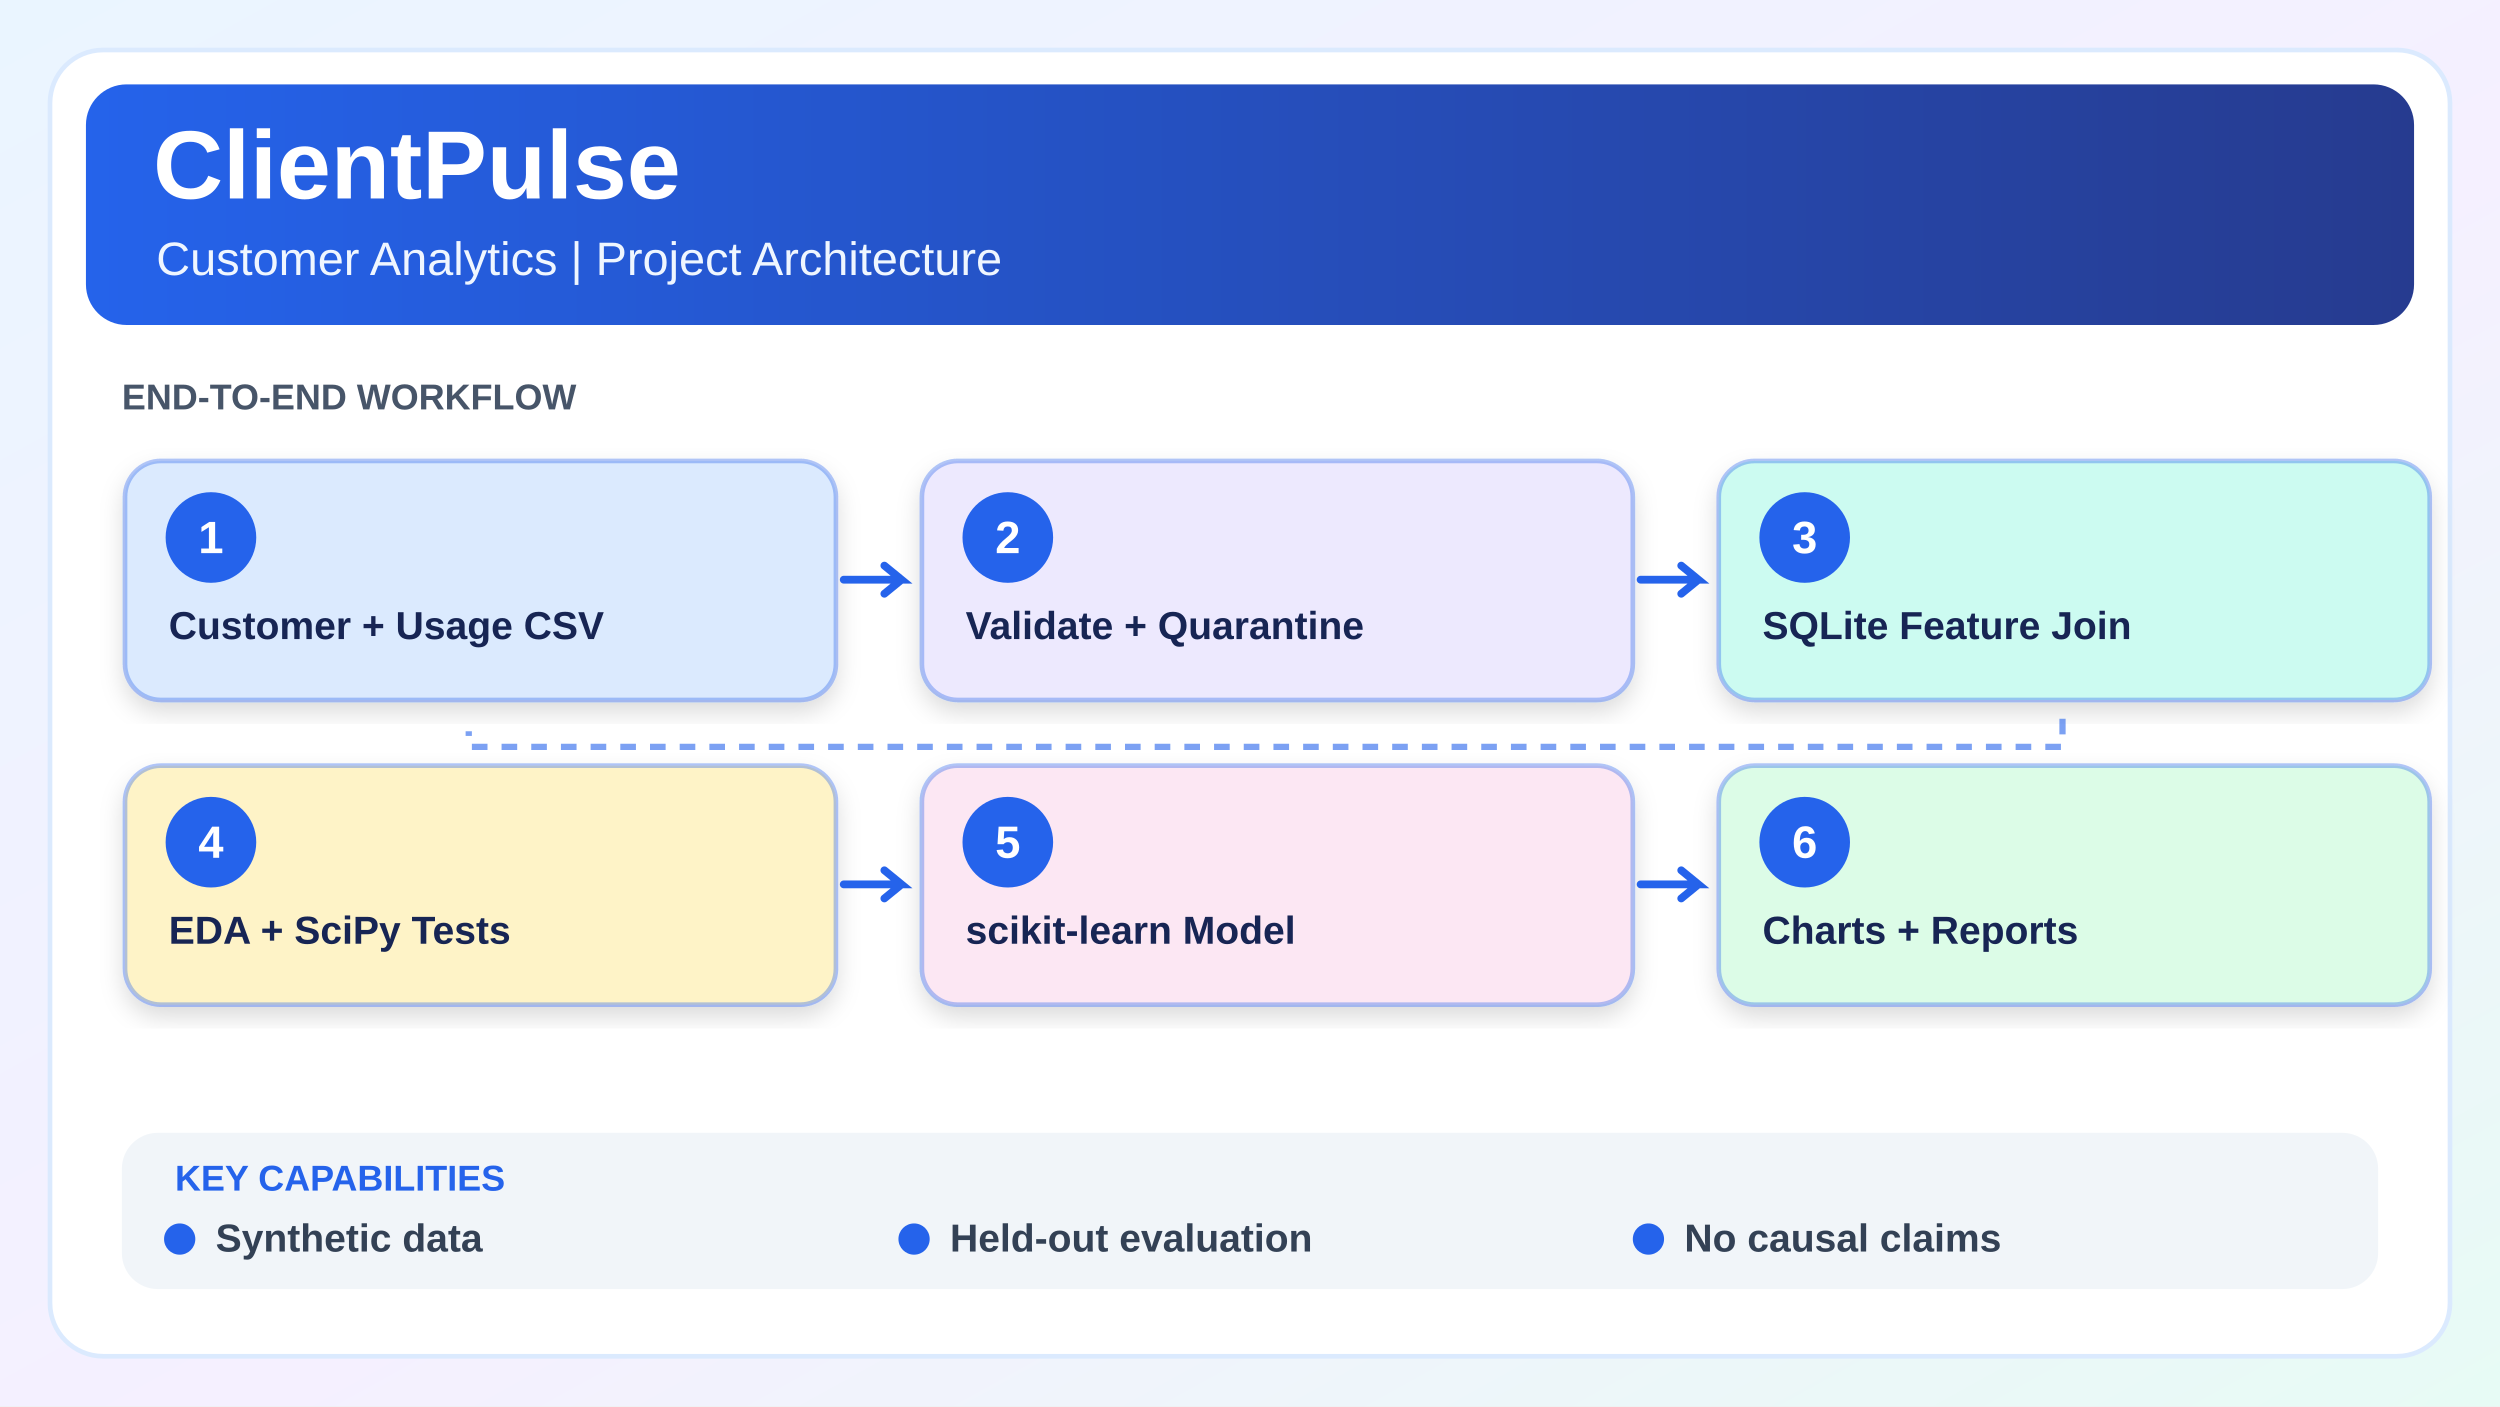
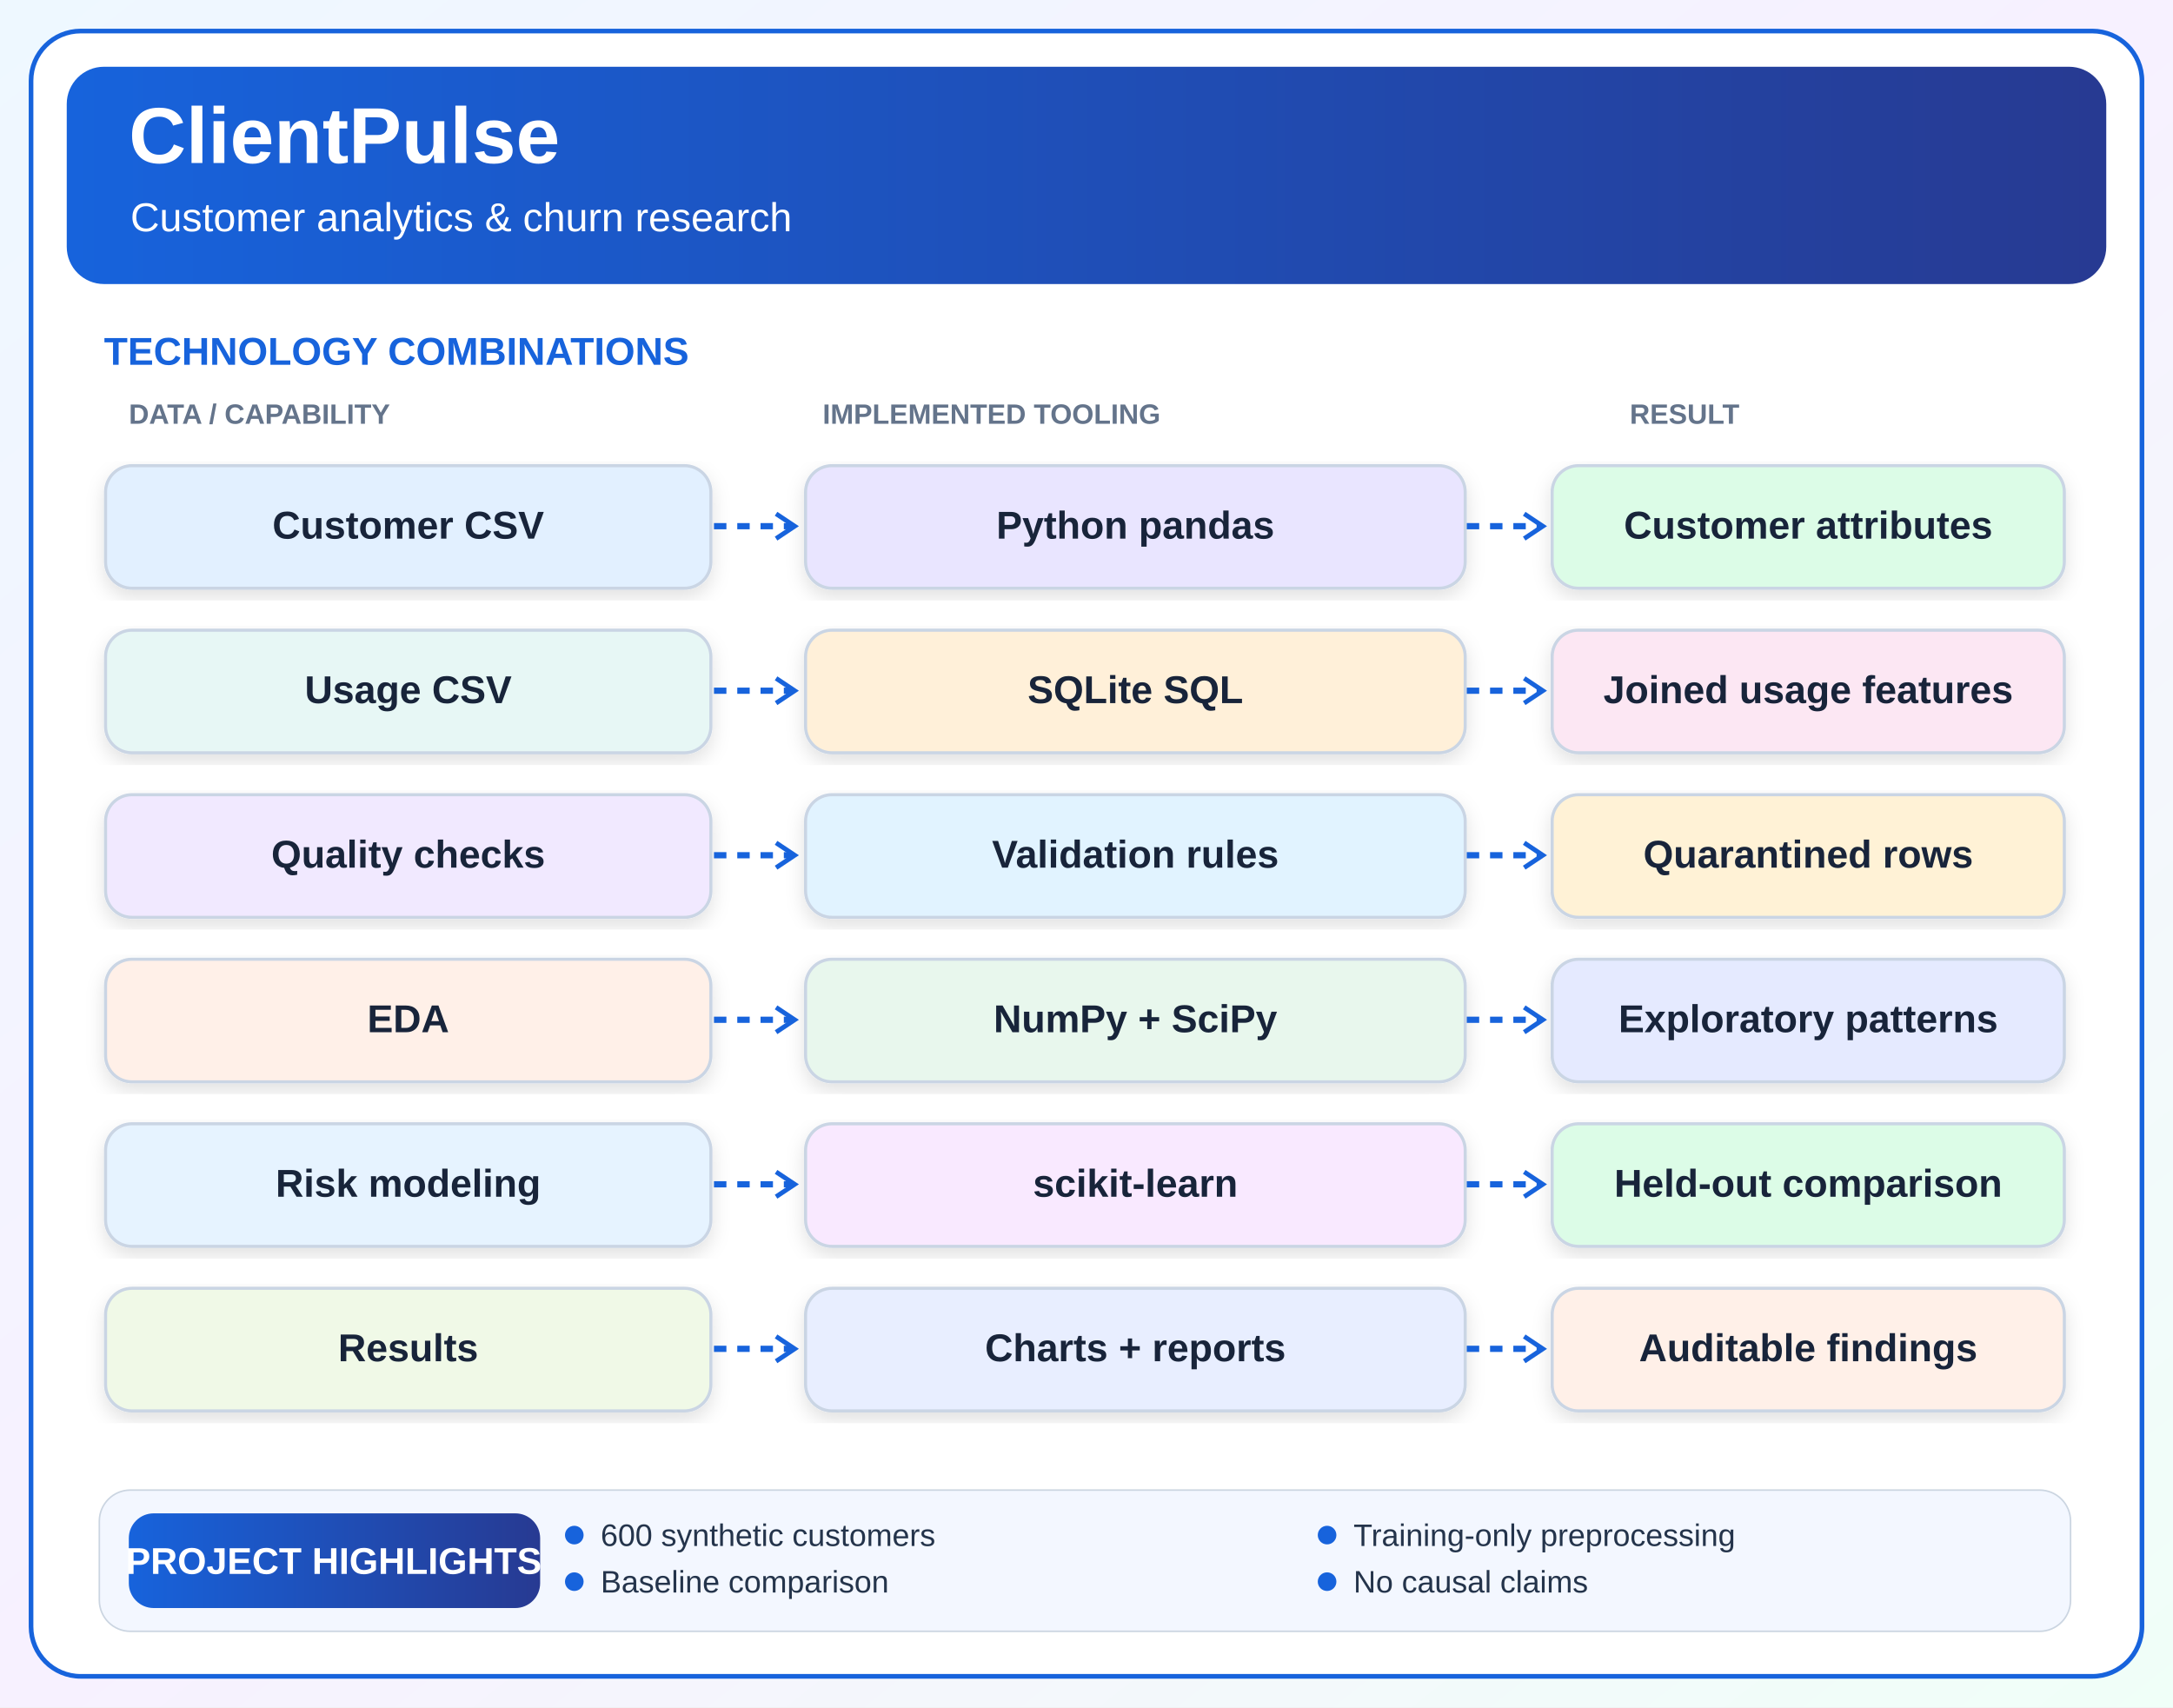
- <svg xmlns="http://www.w3.org/2000/svg" width="1600" height="900" viewBox="0 0 1600 900">
+ <svg xmlns="http://www.w3.org/2000/svg" width="1400" height="1100" viewBox="0 0 1400 1100">
  <defs>
-     <linearGradient id="back" x2="1" y2="1">
-       <stop stop-color="#eaf5ff" />
-       <stop offset=".55" stop-color="#f5f0ff" />
-       <stop offset="1" stop-color="#e7fbf5" />
+     <linearGradient id="bg" x2="1" y2="1">
+       <stop stop-color="#eef8ff" />
+       <stop offset=".5" stop-color="#f7f1ff" />
+       <stop offset="1" stop-color="#f0fff8" />
    </linearGradient>
-     <linearGradient id="head" x2="1" y2="0">
-       <stop stop-color="#2563eb" />
-       <stop offset="1" stop-color="#263b8f" />
+     <linearGradient id="banner" x2="1">
+       <stop stop-color="#1763dc" />
+       <stop offset="1" stop-color="#273a92" />
    </linearGradient>
    <filter id="shadow">
-       <feDropShadow dx="0" dy="7" stdDeviation="8" flood-opacity=".15" />
+       <feDropShadow dx="0" dy="5" stdDeviation="6" flood-opacity=".12" />
    </filter>
  </defs>
-   <rect width="1600" height="900" fill="url(#back)" />
-   <rect x="32" y="32" width="1536" height="836" rx="34" fill="#fff" stroke="#dbeafe" stroke-width="3" />
-   <rect x="55" y="54" width="1490" height="154" rx="26" fill="url(#head)" />
-   <text x="98" y="127" font-family="Arial,sans-serif" font-size="62" font-weight="bold" fill="white">ClientPulse</text>
-   <text x="100" y="176" font-family="Arial,sans-serif" font-size="30" fill="#eff6ff">Customer Analytics  |  Project Architecture</text>
-   <text x="78" y="262" font-family="Arial,sans-serif" font-size="23" font-weight="bold" fill="#475569">END-TO-END WORKFLOW</text>
-   <rect x="80" y="295" width="455" height="153" rx="23" fill="#dbeafe" stroke="#2563eb" stroke-opacity=".35" stroke-width="3" filter="url(#shadow)" />
-   <circle cx="135" cy="344" r="29" fill="#2563eb" />
-   <text x="135" y="354" font-family="Arial" font-size="29" font-weight="bold" text-anchor="middle" fill="white">1</text>
-   <text x="108" y="409" font-family="Arial" font-size="25" font-weight="bold" fill="#172554">Customer + Usage CSV</text>
-   <path d="M540 371 h37 l-11 -9 m11 9 l-11 9" stroke="#2563eb" stroke-width="5" stroke-linecap="round" fill="none" />
-   <rect x="590" y="295" width="455" height="153" rx="23" fill="#ede9fe" stroke="#2563eb" stroke-opacity=".35" stroke-width="3" filter="url(#shadow)" />
-   <circle cx="645" cy="344" r="29" fill="#2563eb" />
-   <text x="645" y="354" font-family="Arial" font-size="29" font-weight="bold" text-anchor="middle" fill="white">2</text>
-   <text x="618" y="409" font-family="Arial" font-size="25" font-weight="bold" fill="#172554">Validate + Quarantine</text>
-   <path d="M1050 371 h37 l-11 -9 m11 9 l-11 9" stroke="#2563eb" stroke-width="5" stroke-linecap="round" fill="none" />
-   <rect x="1100" y="295" width="455" height="153" rx="23" fill="#ccfbf1" stroke="#2563eb" stroke-opacity=".35" stroke-width="3" filter="url(#shadow)" />
-   <circle cx="1155" cy="344" r="29" fill="#2563eb" />
-   <text x="1155" y="354" font-family="Arial" font-size="29" font-weight="bold" text-anchor="middle" fill="white">3</text>
-   <text x="1128" y="409" font-family="Arial" font-size="25" font-weight="bold" fill="#172554">SQLite Feature Join</text>
-   <rect x="80" y="490" width="455" height="153" rx="23" fill="#fef3c7" stroke="#2563eb" stroke-opacity=".35" stroke-width="3" filter="url(#shadow)" />
-   <circle cx="135" cy="539" r="29" fill="#2563eb" />
-   <text x="135" y="549" font-family="Arial" font-size="29" font-weight="bold" text-anchor="middle" fill="white">4</text>
-   <text x="108" y="604" font-family="Arial" font-size="25" font-weight="bold" fill="#172554">EDA + SciPy Tests</text>
-   <path d="M540 566 h37 l-11 -9 m11 9 l-11 9" stroke="#2563eb" stroke-width="5" stroke-linecap="round" fill="none" />
-   <rect x="590" y="490" width="455" height="153" rx="23" fill="#fce7f3" stroke="#2563eb" stroke-opacity=".35" stroke-width="3" filter="url(#shadow)" />
-   <circle cx="645" cy="539" r="29" fill="#2563eb" />
-   <text x="645" y="549" font-family="Arial" font-size="29" font-weight="bold" text-anchor="middle" fill="white">5</text>
-   <text x="618" y="604" font-family="Arial" font-size="25" font-weight="bold" fill="#172554">scikit-learn Model</text>
-   <path d="M1050 566 h37 l-11 -9 m11 9 l-11 9" stroke="#2563eb" stroke-width="5" stroke-linecap="round" fill="none" />
-   <rect x="1100" y="490" width="455" height="153" rx="23" fill="#dcfce7" stroke="#2563eb" stroke-opacity=".35" stroke-width="3" filter="url(#shadow)" />
-   <circle cx="1155" cy="539" r="29" fill="#2563eb" />
-   <text x="1155" y="549" font-family="Arial" font-size="29" font-weight="bold" text-anchor="middle" fill="white">6</text>
-   <text x="1128" y="604" font-family="Arial" font-size="25" font-weight="bold" fill="#172554">Charts + Reports</text>
-   <path d="M1320 460 v18 H300 v-10" stroke="#2563eb" stroke-width="4" stroke-dasharray="10 9" fill="none" opacity=".6" />
-   <rect x="78" y="725" width="1444" height="100" rx="23" fill="#f1f5f9" />
-   <text x="112" y="762" font-family="Arial" font-size="23" font-weight="bold" fill="#2563eb">KEY CAPABILITIES</text>
-   <circle cx="115" cy="793" r="10" fill="#2563eb" />
-   <text x="138" y="801" font-family="Arial" font-size="25" font-weight="bold" fill="#334155">Synthetic data</text>
-   <circle cx="585" cy="793" r="10" fill="#2563eb" />
-   <text x="608" y="801" font-family="Arial" font-size="25" font-weight="bold" fill="#334155">Held-out evaluation</text>
-   <circle cx="1055" cy="793" r="10" fill="#2563eb" />
-   <text x="1078" y="801" font-family="Arial" font-size="25" font-weight="bold" fill="#334155">No causal claims</text>
+   <rect width="1400" height="1100" fill="url(#bg)" />
+   <rect x="20" y="20" width="1360" height="1060" rx="32" fill="white" stroke="#1763dc" stroke-width="3" />
+   <rect x="43" y="43" width="1314" height="140" rx="24" fill="url(#banner)" />
+   <text x="83" y="105" font-size="51" font-weight="bold" font-family="Arial" fill="white">ClientPulse</text>
+   <text x="84" y="149" font-size="26" font-family="Arial" fill="white">Customer analytics &amp; churn research</text>
+   <text x="67" y="235" font-size="25" font-weight="bold" font-family="Arial" fill="#1763dc">TECHNOLOGY COMBINATIONS</text>
+   <text x="83" y="273" font-size="18" font-weight="bold" font-family="Arial" fill="#64748b">DATA / CAPABILITY</text>
+   <text x="530" y="273" font-size="18" font-weight="bold" font-family="Arial" fill="#64748b">IMPLEMENTED TOOLING</text>
+   <text x="1050" y="273" font-size="18" font-weight="bold" font-family="Arial" fill="#64748b">RESULT</text>
+   <rect x="68" y="300" width="390" height="79" rx="17" fill="#e2f0ff" stroke="#cad5e4" stroke-width="2" filter="url(#shadow)" />
+   <text x="263" y="347" font-size="25" text-anchor="middle" font-weight="bold" font-family="Arial" fill="#18243a">Customer CSV</text>
+   <rect x="519" y="300" width="425" height="79" rx="17" fill="#e9e5ff" stroke="#cad5e4" stroke-width="2" filter="url(#shadow)" />
+   <text x="731.5" y="347" font-size="25" text-anchor="middle" font-weight="bold" font-family="Arial" fill="#18243a">Python pandas</text>
+   <rect x="1000" y="300" width="330" height="79" rx="17" fill="#dcfce7" stroke="#cad5e4" stroke-width="2" filter="url(#shadow)" />
+   <text x="1165" y="347" font-size="25" text-anchor="middle" font-weight="bold" font-family="Arial" fill="#18243a">Customer attributes</text>
+   <path d="M460 339 H510 M945 339 H992" stroke="#1763dc" stroke-width="4" stroke-dasharray="8 7" />
+   <path d="M500 331 l12 8 -12 8 M982 331 l12 8 -12 8" stroke="#1763dc" stroke-width="3" fill="none" />
+   <rect x="68" y="406" width="390" height="79" rx="17" fill="#e7f7f5" stroke="#cad5e4" stroke-width="2" filter="url(#shadow)" />
+   <text x="263" y="453" font-size="25" text-anchor="middle" font-weight="bold" font-family="Arial" fill="#18243a">Usage CSV</text>
+   <rect x="519" y="406" width="425" height="79" rx="17" fill="#fff0d9" stroke="#cad5e4" stroke-width="2" filter="url(#shadow)" />
+   <text x="731.5" y="453" font-size="25" text-anchor="middle" font-weight="bold" font-family="Arial" fill="#18243a">SQLite SQL</text>
+   <rect x="1000" y="406" width="330" height="79" rx="17" fill="#fce7f3" stroke="#cad5e4" stroke-width="2" filter="url(#shadow)" />
+   <text x="1165" y="453" font-size="25" text-anchor="middle" font-weight="bold" font-family="Arial" fill="#18243a">Joined usage features</text>
+   <path d="M460 445 H510 M945 445 H992" stroke="#1763dc" stroke-width="4" stroke-dasharray="8 7" />
+   <path d="M500 437 l12 8 -12 8 M982 437 l12 8 -12 8" stroke="#1763dc" stroke-width="3" fill="none" />
+   <rect x="68" y="512" width="390" height="79" rx="17" fill="#f1e9ff" stroke="#cad5e4" stroke-width="2" filter="url(#shadow)" />
+   <text x="263" y="559" font-size="25" text-anchor="middle" font-weight="bold" font-family="Arial" fill="#18243a">Quality checks</text>
+   <rect x="519" y="512" width="425" height="79" rx="17" fill="#e1f3ff" stroke="#cad5e4" stroke-width="2" filter="url(#shadow)" />
+   <text x="731.5" y="559" font-size="25" text-anchor="middle" font-weight="bold" font-family="Arial" fill="#18243a">Validation rules</text>
+   <rect x="1000" y="512" width="330" height="79" rx="17" fill="#fff2d6" stroke="#cad5e4" stroke-width="2" filter="url(#shadow)" />
+   <text x="1165" y="559" font-size="25" text-anchor="middle" font-weight="bold" font-family="Arial" fill="#18243a">Quarantined rows</text>
+   <path d="M460 551 H510 M945 551 H992" stroke="#1763dc" stroke-width="4" stroke-dasharray="8 7" />
+   <path d="M500 543 l12 8 -12 8 M982 543 l12 8 -12 8" stroke="#1763dc" stroke-width="3" fill="none" />
+   <rect x="68" y="618" width="390" height="79" rx="17" fill="#fff0e8" stroke="#cad5e4" stroke-width="2" filter="url(#shadow)" />
+   <text x="263" y="665" font-size="25" text-anchor="middle" font-weight="bold" font-family="Arial" fill="#18243a">EDA</text>
+   <rect x="519" y="618" width="425" height="79" rx="17" fill="#e8f7ed" stroke="#cad5e4" stroke-width="2" filter="url(#shadow)" />
+   <text x="731.5" y="665" font-size="25" text-anchor="middle" font-weight="bold" font-family="Arial" fill="#18243a">NumPy + SciPy</text>
+   <rect x="1000" y="618" width="330" height="79" rx="17" fill="#e5eaff" stroke="#cad5e4" stroke-width="2" filter="url(#shadow)" />
+   <text x="1165" y="665" font-size="25" text-anchor="middle" font-weight="bold" font-family="Arial" fill="#18243a">Exploratory patterns</text>
+   <path d="M460 657 H510 M945 657 H992" stroke="#1763dc" stroke-width="4" stroke-dasharray="8 7" />
+   <path d="M500 649 l12 8 -12 8 M982 649 l12 8 -12 8" stroke="#1763dc" stroke-width="3" fill="none" />
+   <rect x="68" y="724" width="390" height="79" rx="17" fill="#e6f3ff" stroke="#cad5e4" stroke-width="2" filter="url(#shadow)" />
+   <text x="263" y="771" font-size="25" text-anchor="middle" font-weight="bold" font-family="Arial" fill="#18243a">Risk modeling</text>
+   <rect x="519" y="724" width="425" height="79" rx="17" fill="#f9e9ff" stroke="#cad5e4" stroke-width="2" filter="url(#shadow)" />
+   <text x="731.5" y="771" font-size="25" text-anchor="middle" font-weight="bold" font-family="Arial" fill="#18243a">scikit-learn</text>
+   <rect x="1000" y="724" width="330" height="79" rx="17" fill="#dcfce7" stroke="#cad5e4" stroke-width="2" filter="url(#shadow)" />
+   <text x="1165" y="771" font-size="25" text-anchor="middle" font-weight="bold" font-family="Arial" fill="#18243a">Held-out comparison</text>
+   <path d="M460 763 H510 M945 763 H992" stroke="#1763dc" stroke-width="4" stroke-dasharray="8 7" />
+   <path d="M500 755 l12 8 -12 8 M982 755 l12 8 -12 8" stroke="#1763dc" stroke-width="3" fill="none" />
+   <rect x="68" y="830" width="390" height="79" rx="17" fill="#f0f9e7" stroke="#cad5e4" stroke-width="2" filter="url(#shadow)" />
+   <text x="263" y="877" font-size="25" text-anchor="middle" font-weight="bold" font-family="Arial" fill="#18243a">Results</text>
+   <rect x="519" y="830" width="425" height="79" rx="17" fill="#e8eeff" stroke="#cad5e4" stroke-width="2" filter="url(#shadow)" />
+   <text x="731.5" y="877" font-size="25" text-anchor="middle" font-weight="bold" font-family="Arial" fill="#18243a">Charts + reports</text>
+   <rect x="1000" y="830" width="330" height="79" rx="17" fill="#fff0e8" stroke="#cad5e4" stroke-width="2" filter="url(#shadow)" />
+   <text x="1165" y="877" font-size="25" text-anchor="middle" font-weight="bold" font-family="Arial" fill="#18243a">Auditable findings</text>
+   <path d="M460 869 H510 M945 869 H992" stroke="#1763dc" stroke-width="4" stroke-dasharray="8 7" />
+   <path d="M500 861 l12 8 -12 8 M982 861 l12 8 -12 8" stroke="#1763dc" stroke-width="3" fill="none" />
+   <rect x="64" y="960" width="1270" height="91" rx="20" fill="#f3f7ff" stroke="#cbd5e1" />
+   <rect x="83" y="975" width="265" height="61" rx="16" fill="url(#banner)" />
+   <text x="215" y="1014" font-size="24" text-anchor="middle" font-weight="bold" font-family="Arial" fill="white">PROJECT HIGHLIGHTS</text>
+   <circle cx="370" cy="989" r="6" fill="#1763dc" />
+   <text x="387" y="996" font-size="20" font-family="Arial" fill="#24344b">600 synthetic customers</text>
+   <circle cx="855" cy="989" r="6" fill="#1763dc" />
+   <text x="872" y="996" font-size="20" font-family="Arial" fill="#24344b">Training-only preprocessing</text>
+   <circle cx="370" cy="1019" r="6" fill="#1763dc" />
+   <text x="387" y="1026" font-size="20" font-family="Arial" fill="#24344b">Baseline comparison</text>
+   <circle cx="855" cy="1019" r="6" fill="#1763dc" />
+   <text x="872" y="1026" font-size="20" font-family="Arial" fill="#24344b">No causal claims</text>
</svg>
